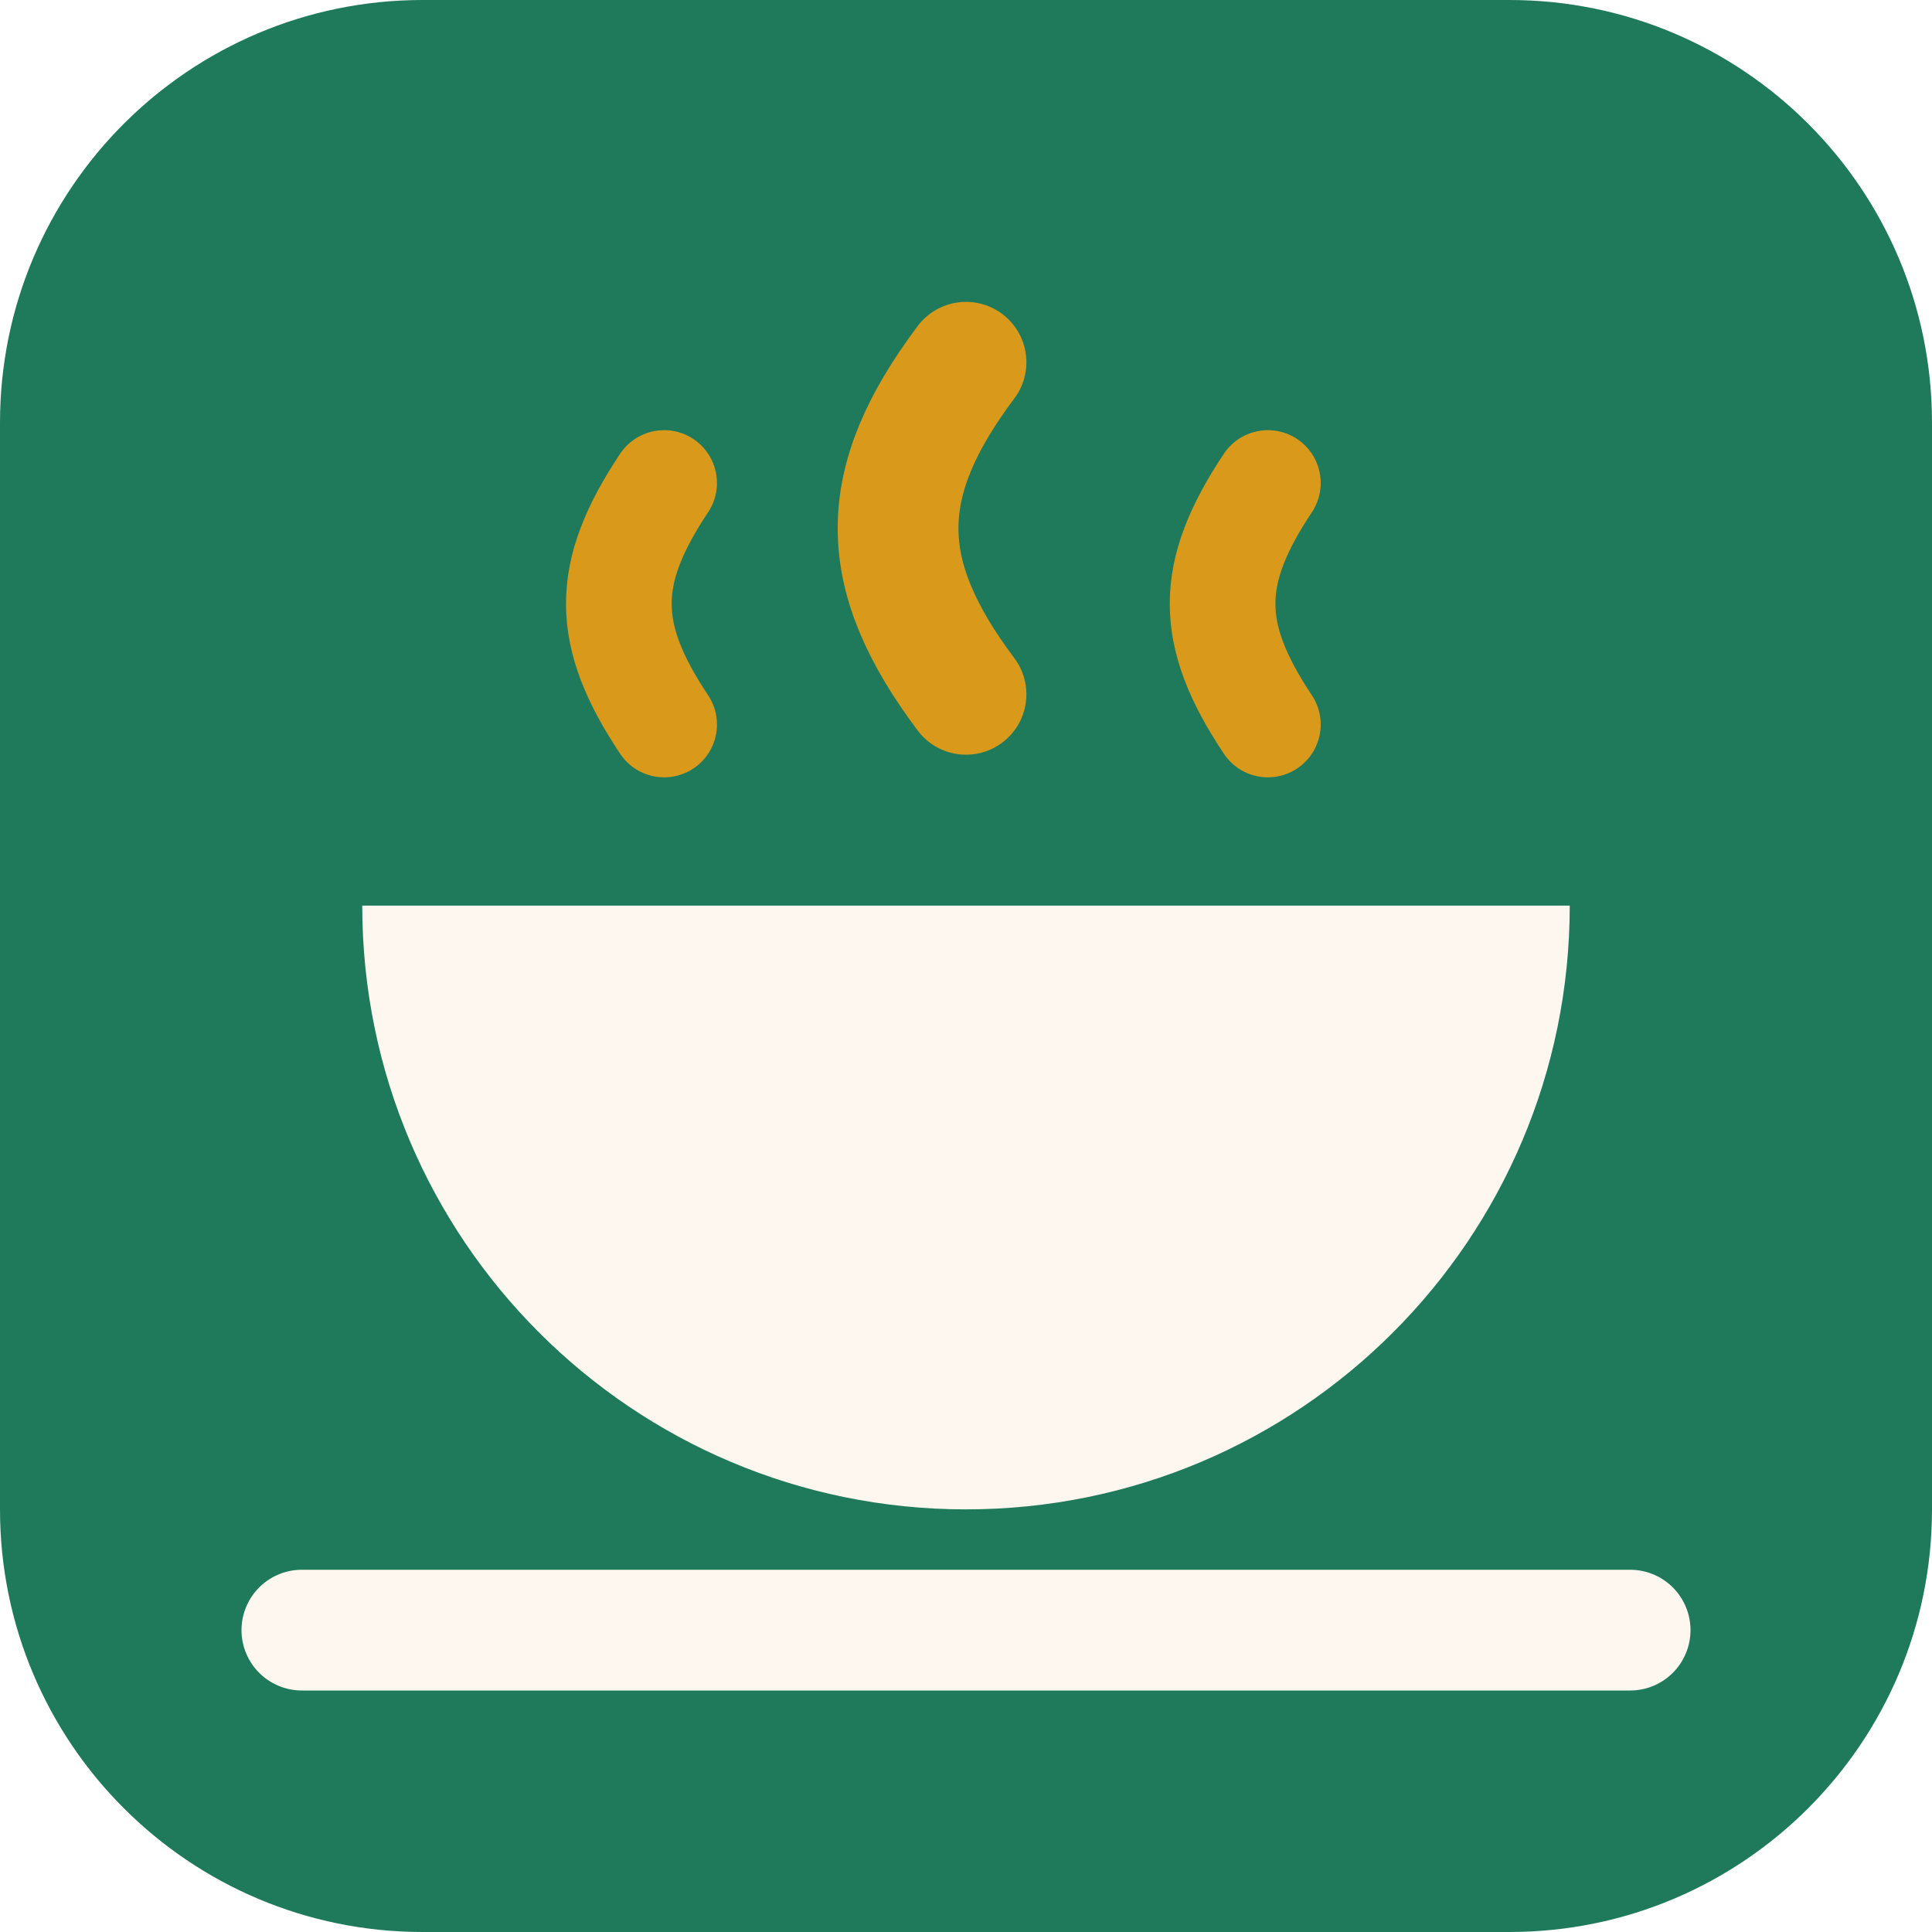
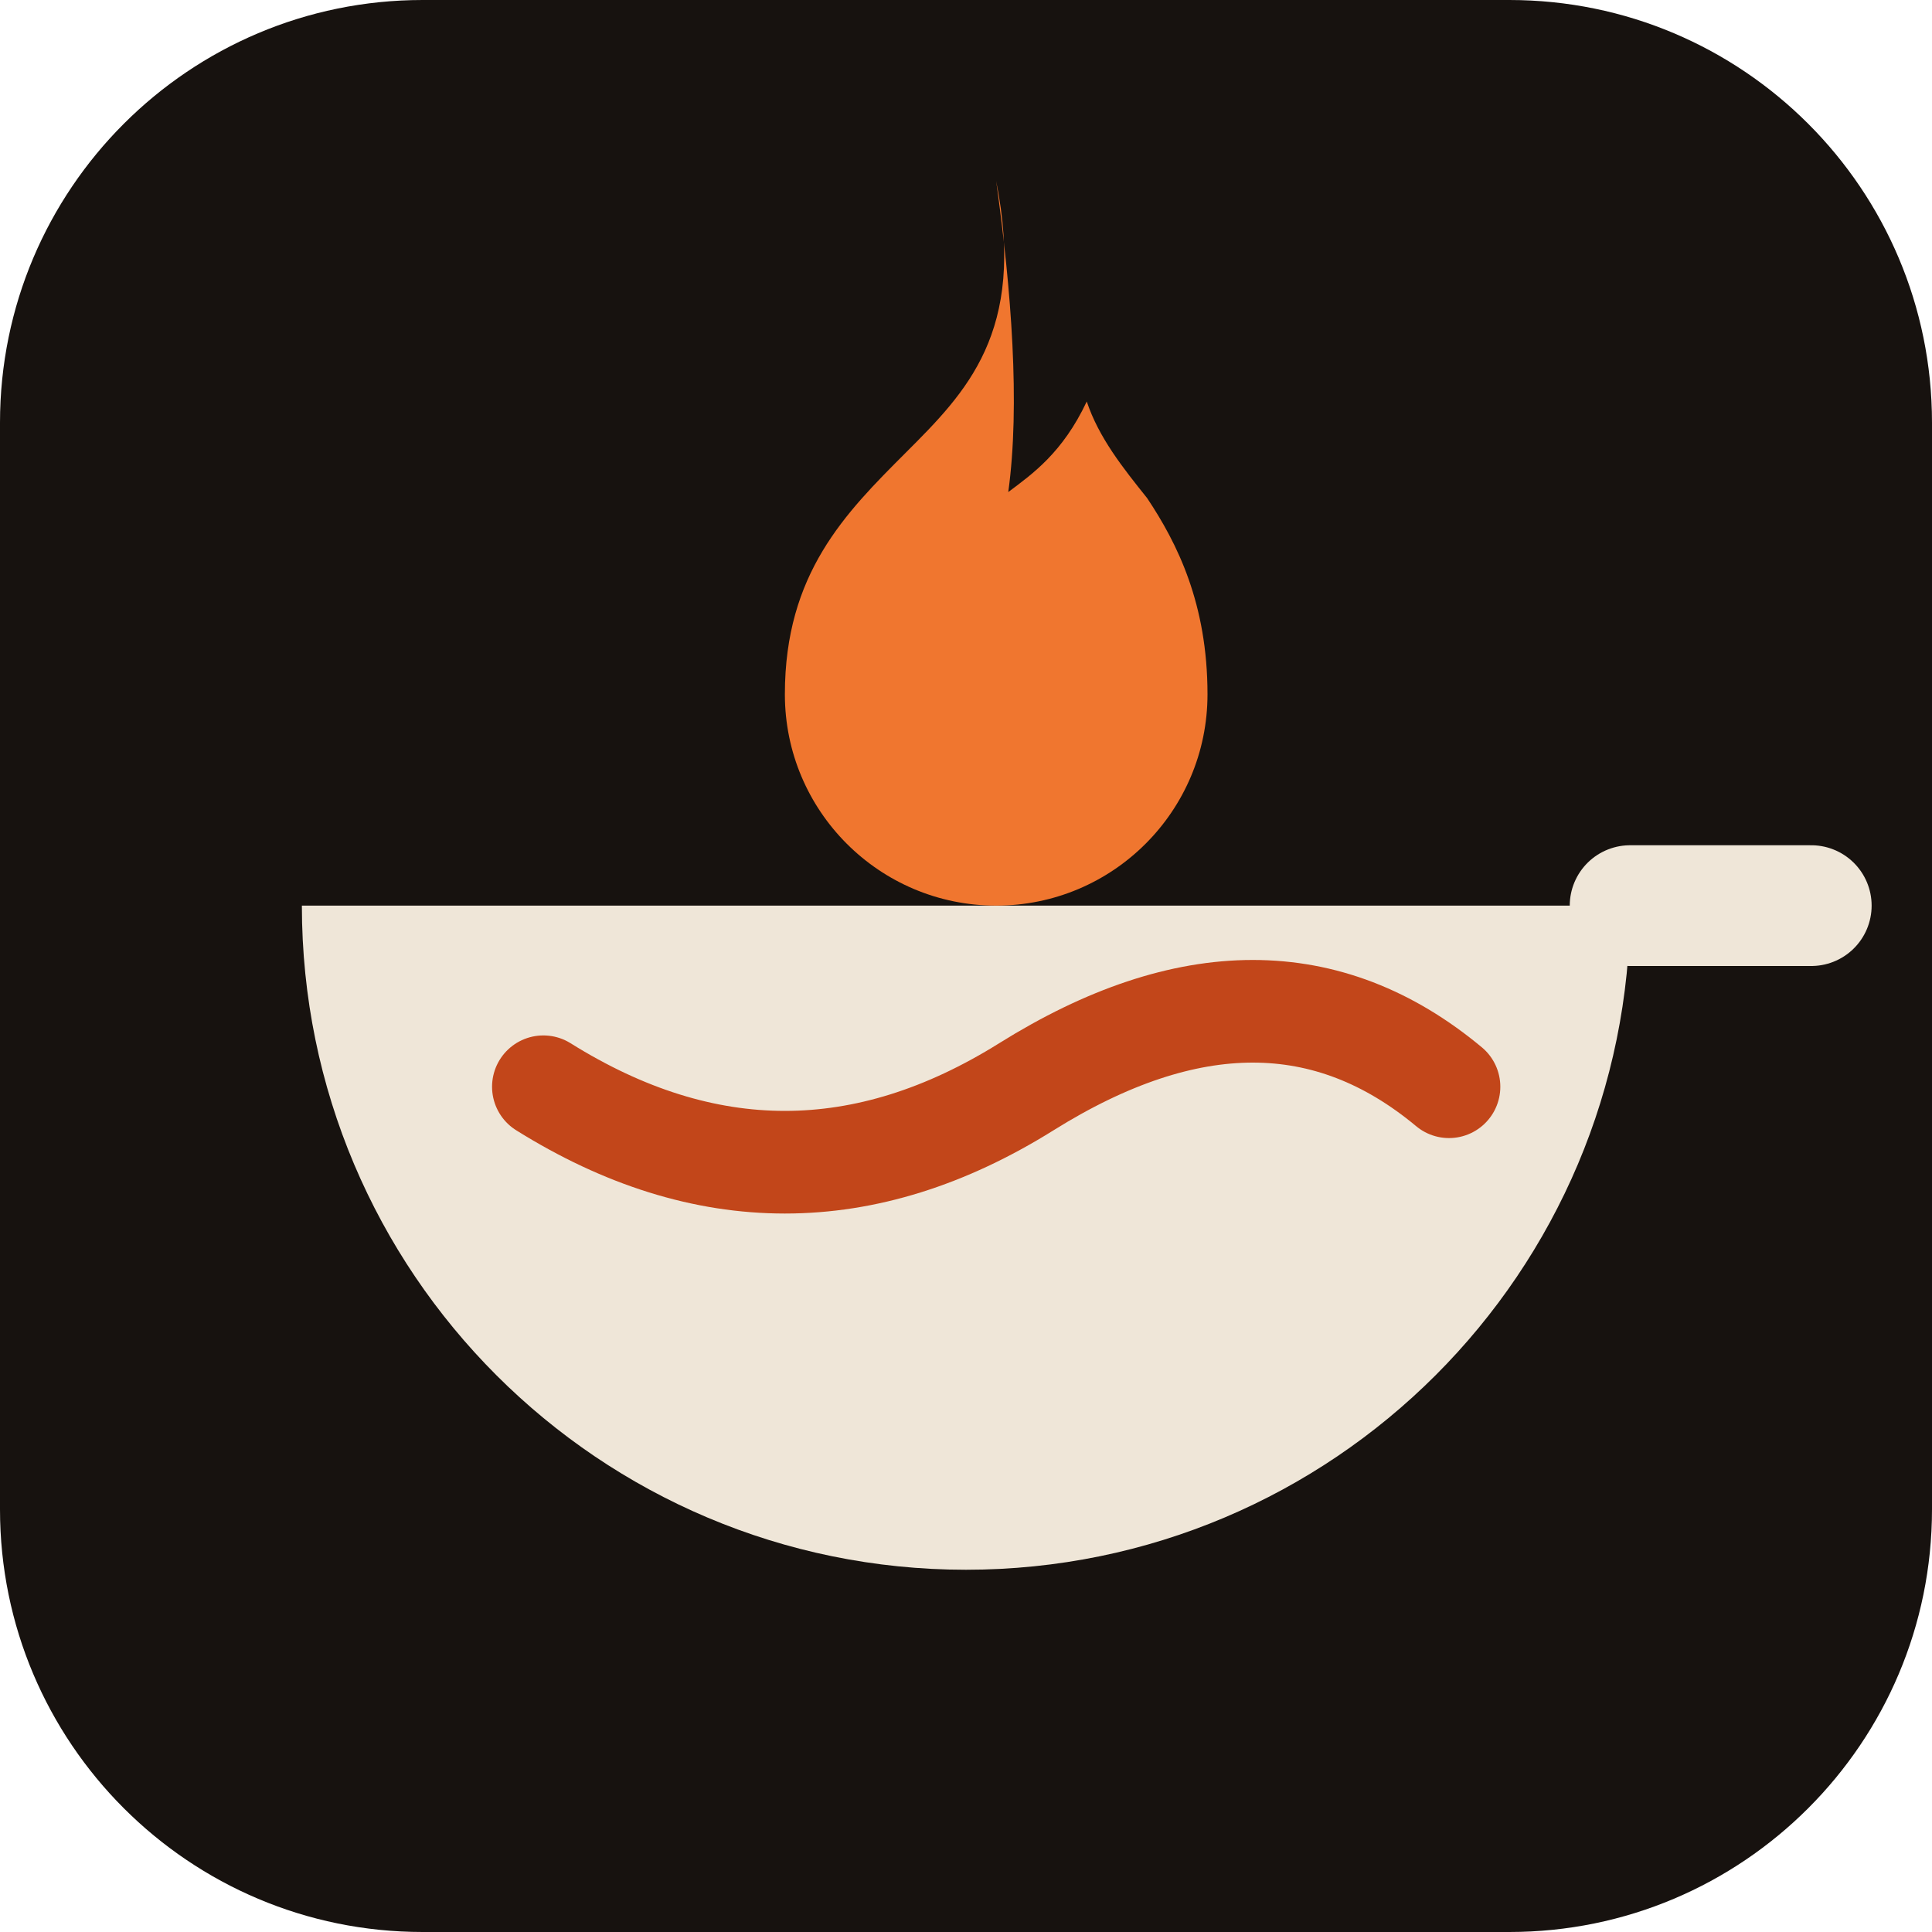
- <svg xmlns="http://www.w3.org/2000/svg" viewBox="0 0 64 64" role="img" aria-label="Rasa Warisan">
-   <rect width="64" height="64" rx="14" fill="#1f7a5c" />
-   <path d="M12 30h40a20 20 0 0 1-40 0Z" fill="#fdf7ef" />
-   <path d="M10 54h44" stroke="#fdf7ef" stroke-width="4" stroke-linecap="round" />
-   <path d="M32 12c-3 4-3 7 0 11" stroke="#d99a1c" stroke-width="4" stroke-linecap="round" fill="none" />
-   <path d="M22 16c-2 3-2 5 0 8M42 16c-2 3-2 5 0 8" stroke="#d99a1c" stroke-width="3.5" stroke-linecap="round" fill="none" />
+ <svg xmlns="http://www.w3.org/2000/svg" viewBox="0 0 64 64" role="img" aria-label="Char Kuey Teow Abang Chor">
+   <rect width="64" height="64" rx="14" fill="#17120f" />
+   <path d="M10 30h44a22 22 0 0 1-44 0Z" fill="#efe6d8" />
+   <path d="M54 30h6" stroke="#efe6d8" stroke-width="4" stroke-linecap="round" />
+   <path d="M18 36q8 5 16 0t14 0" stroke="#c2461a" stroke-width="3.4" stroke-linecap="round" fill="none" />
+   <path d="M33 6c1 5-1 7-3 9s-4 4-4 8a7 7 0 0 0 14 0c0-3-1-5-2-6.5-.8-1-1.6-2-2-3.2-.8 1.7-1.8 2.4-2.6 3C33.8 13.4 33.5 9.6 33 6Z" fill="#f0762f" />
</svg>
